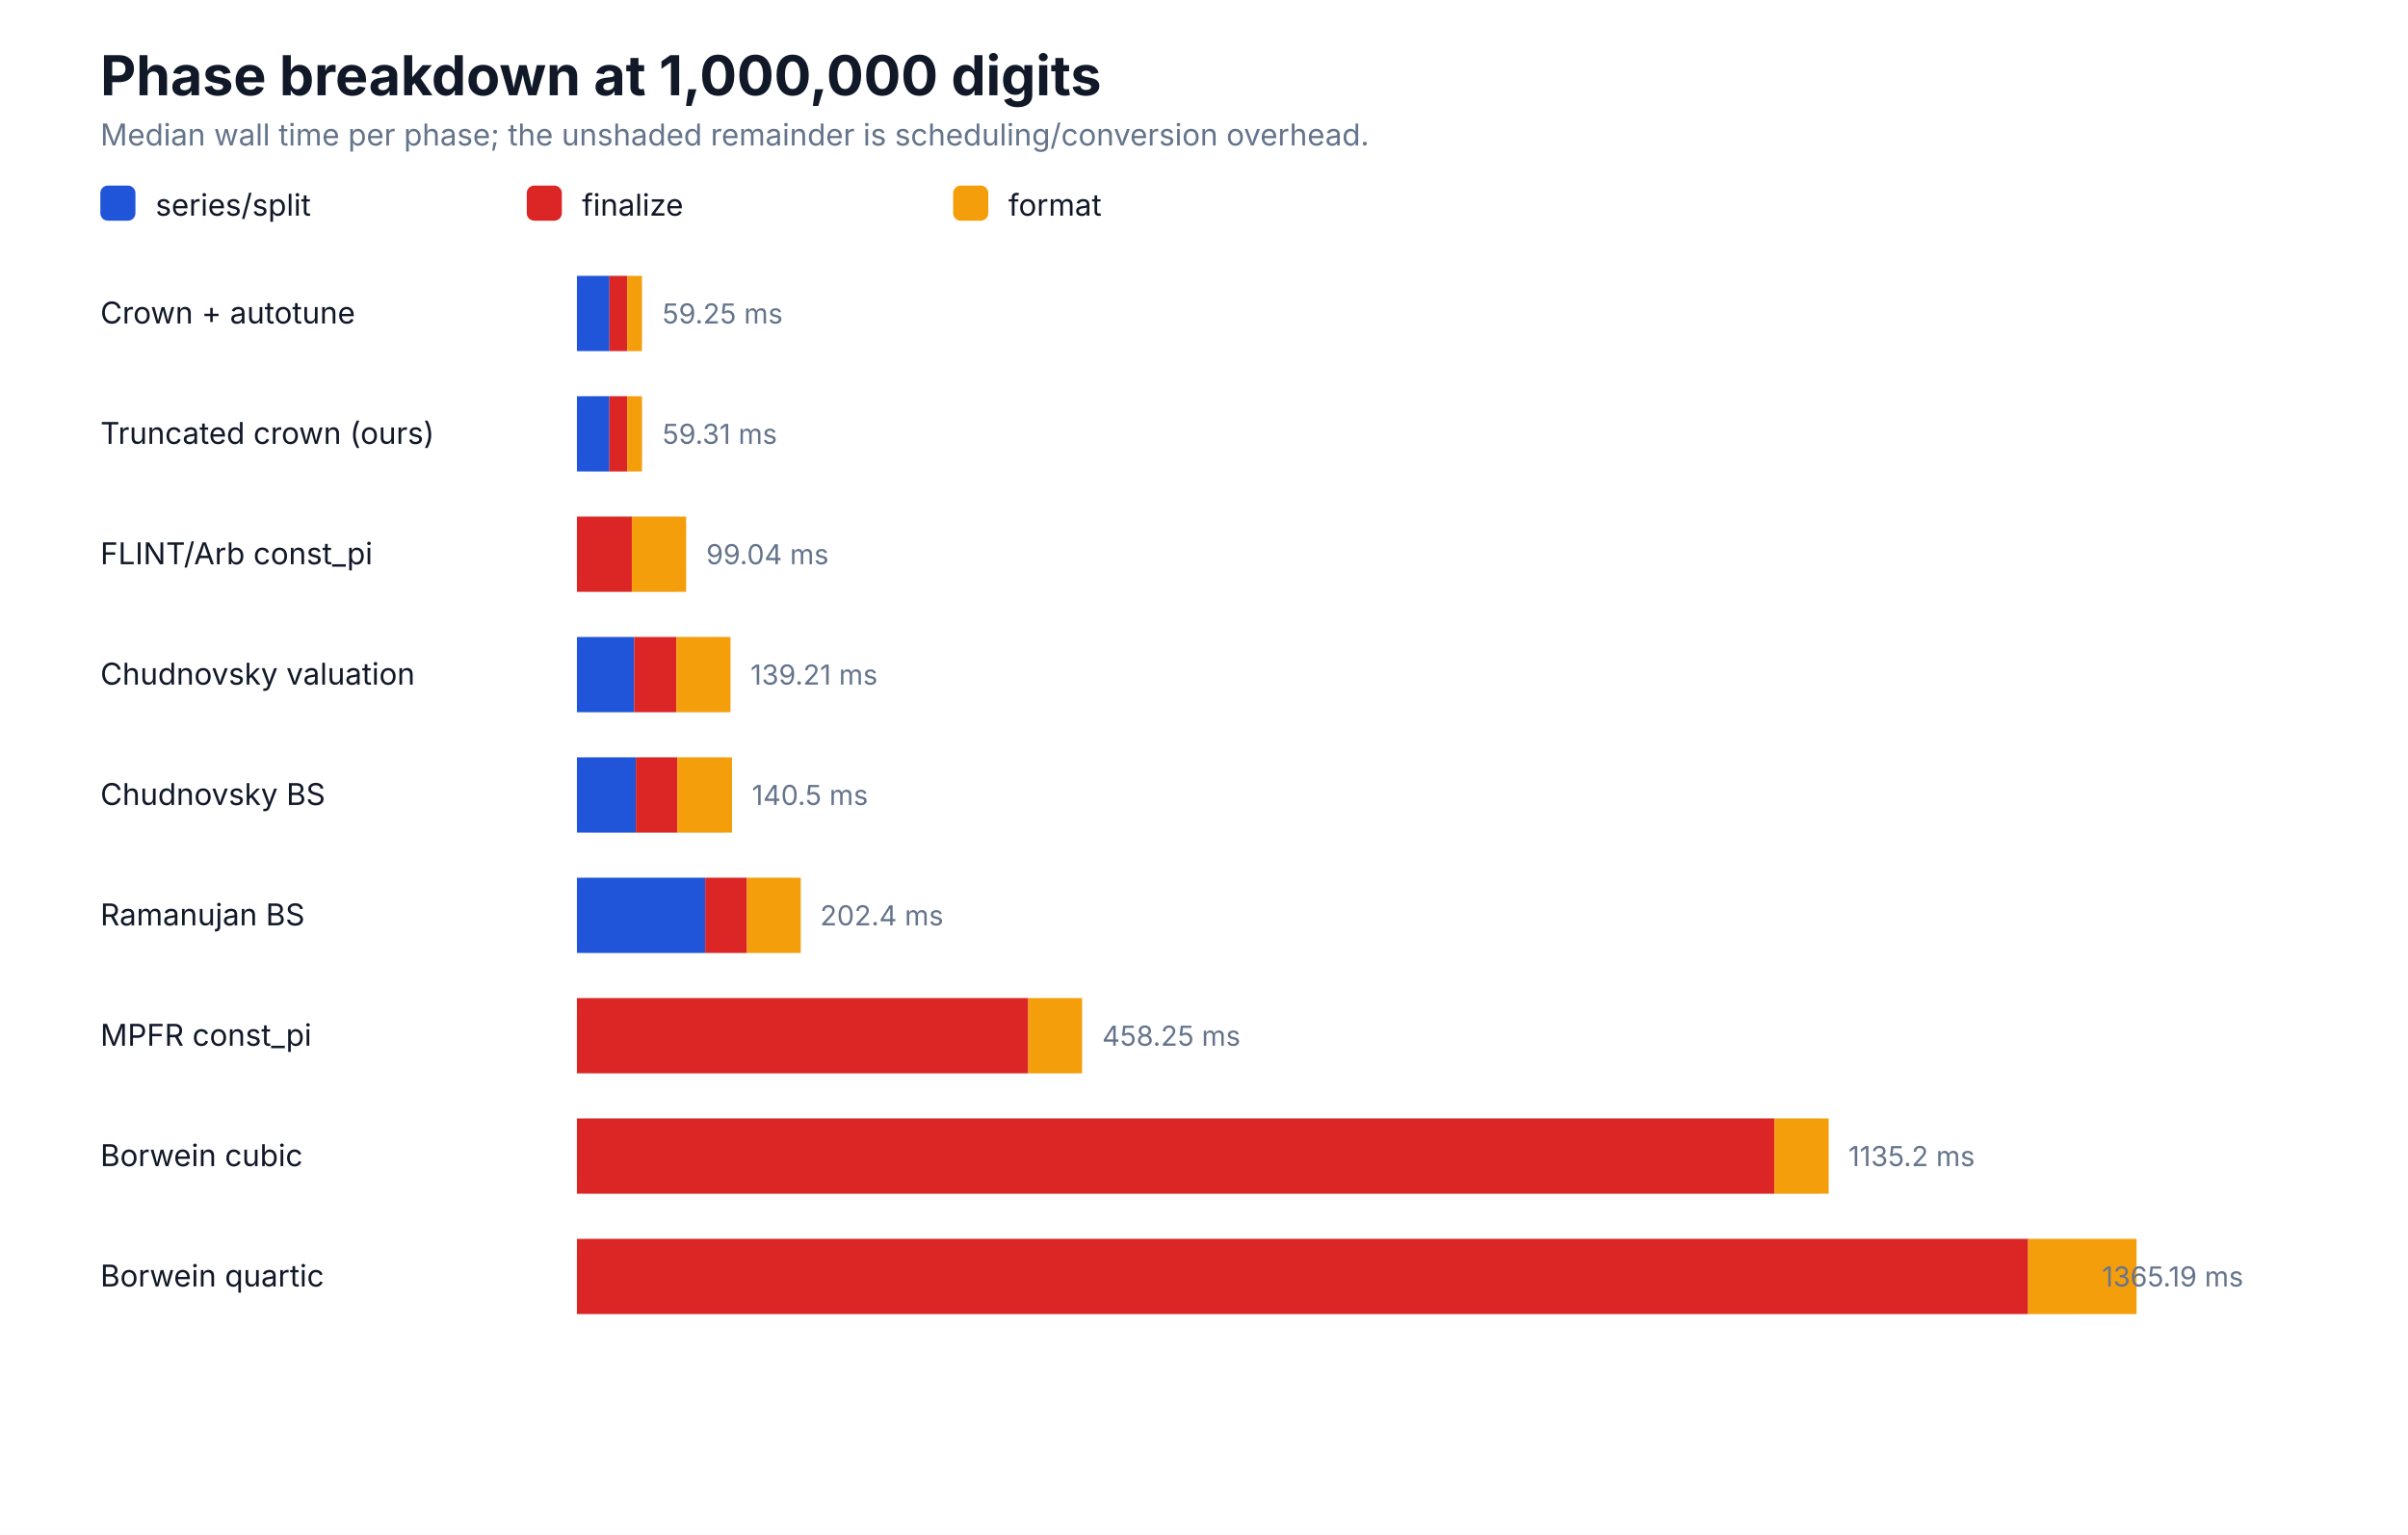
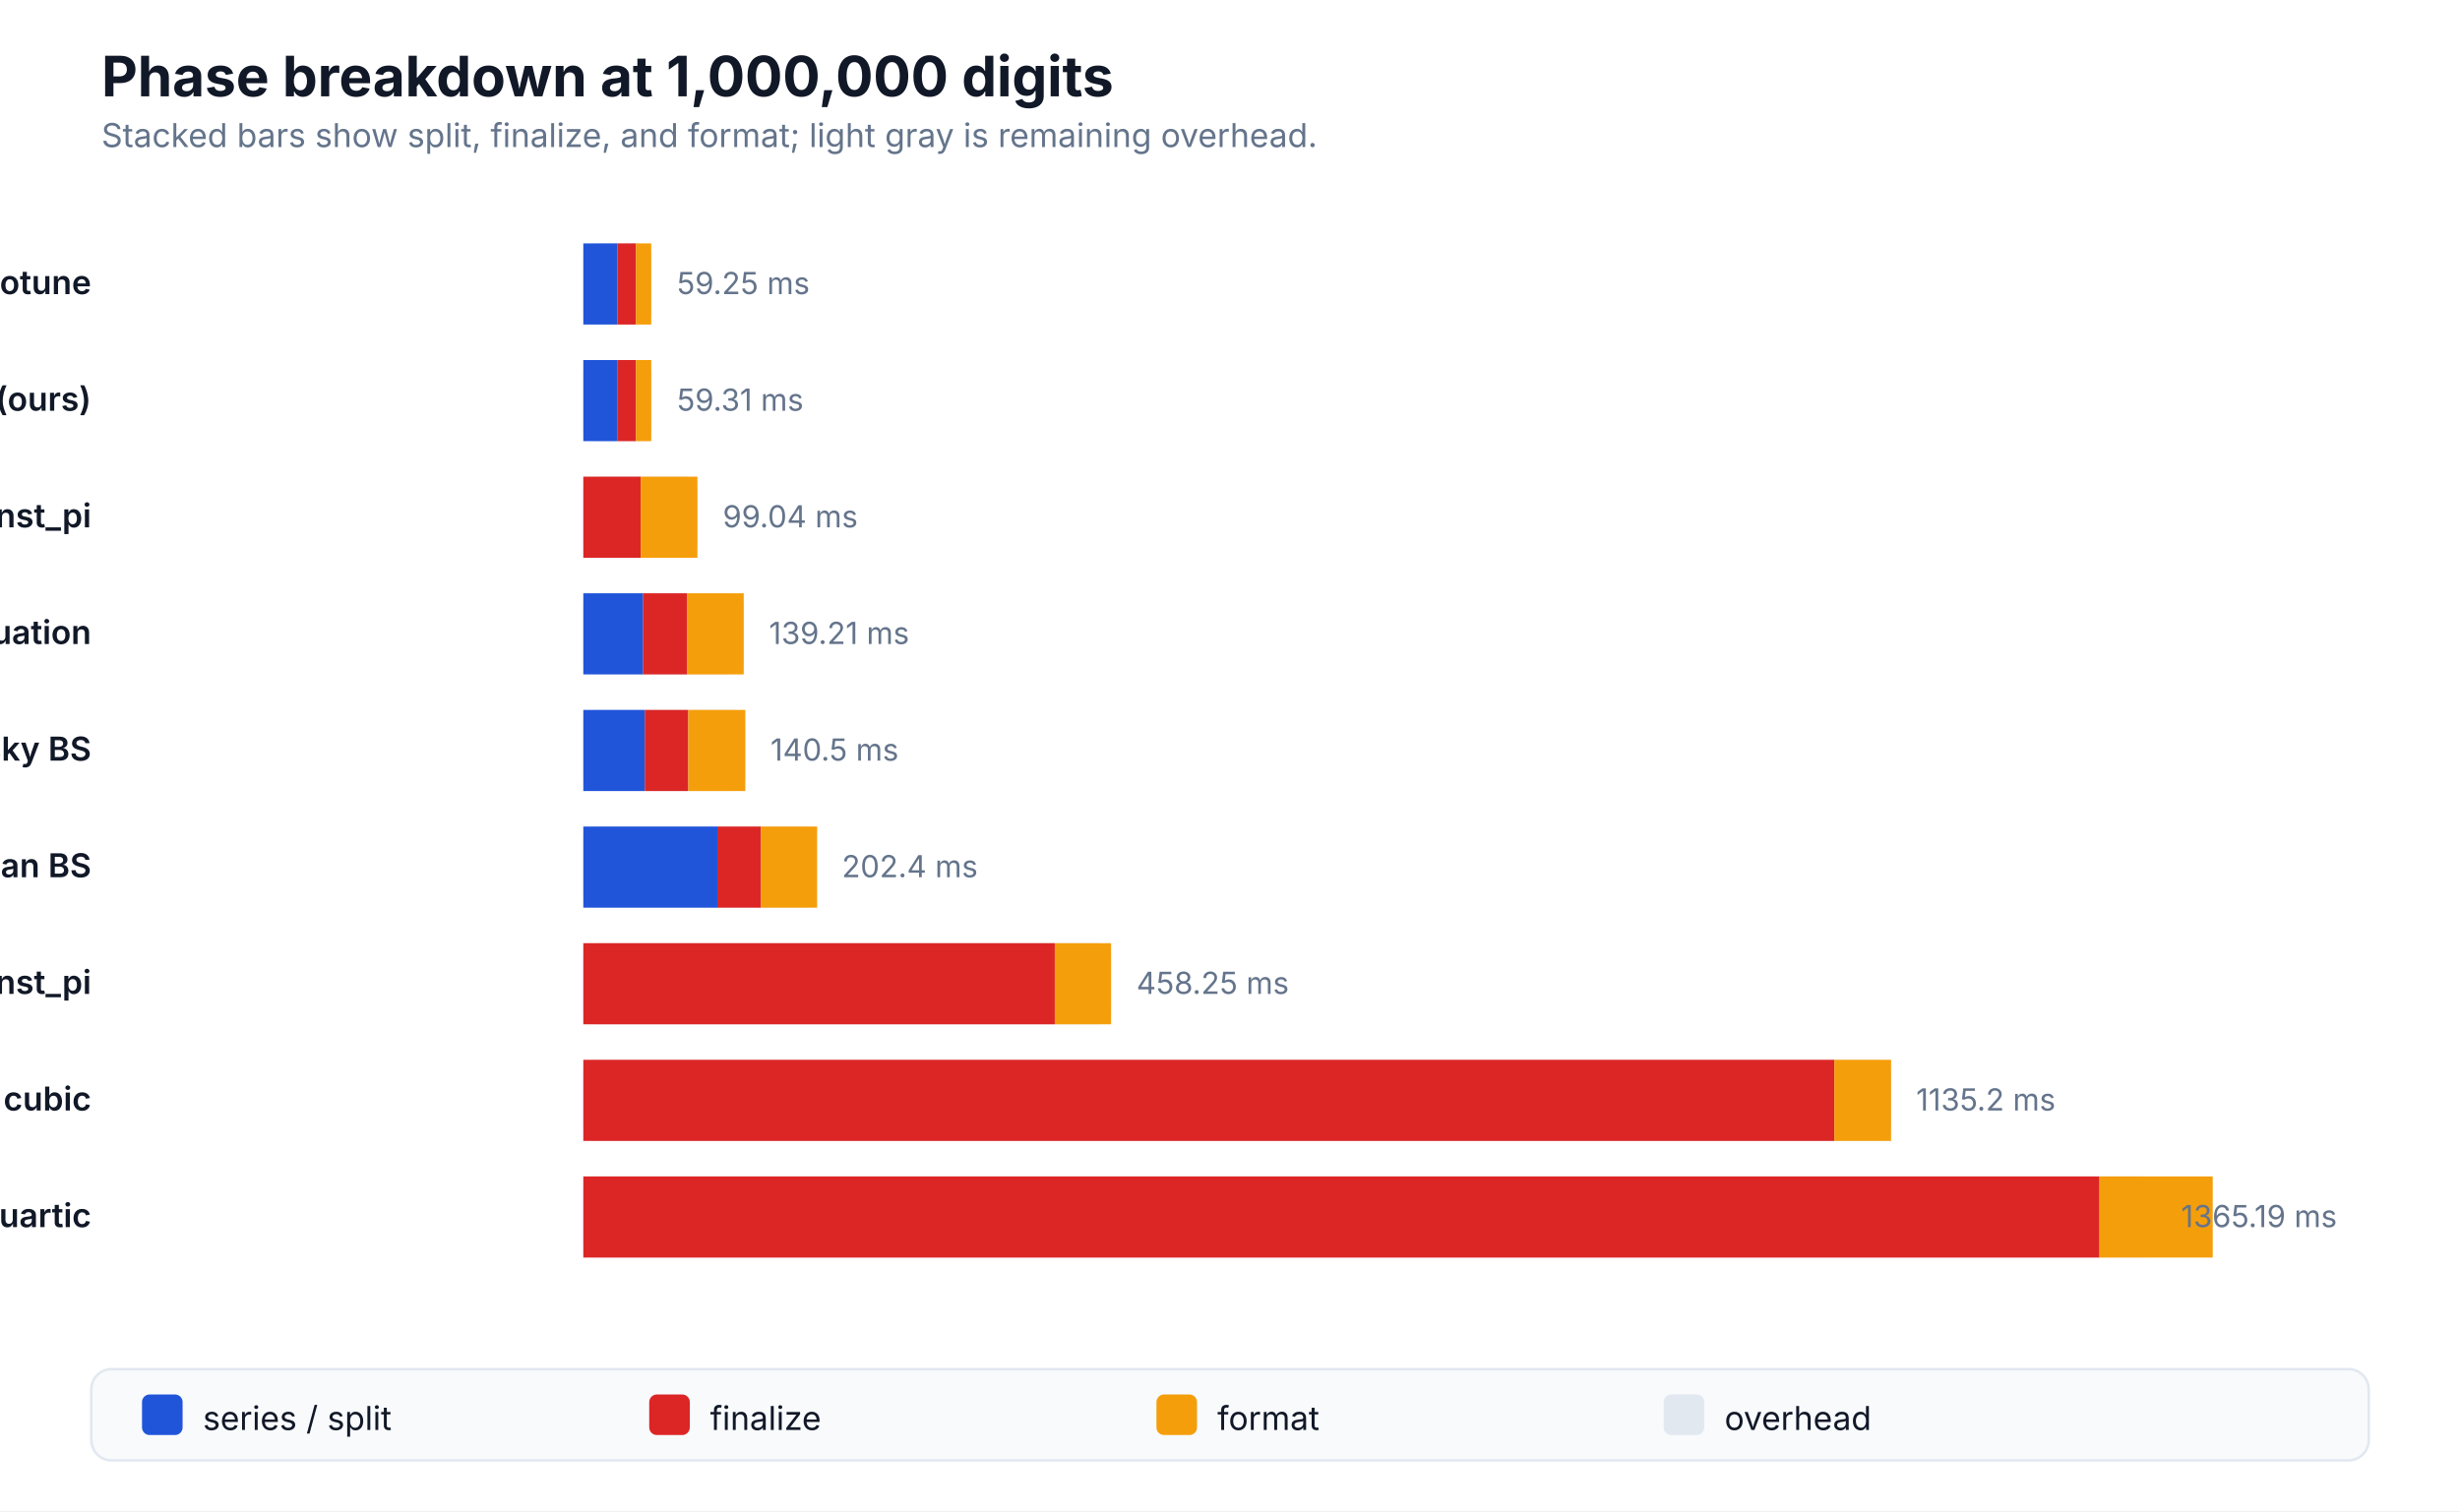
- <svg xmlns="http://www.w3.org/2000/svg" viewBox="0 0 960 612" role="img" aria-labelledby="title desc">
-   <style>text{font-family:-apple-system,BlinkMacSystemFont,'Segoe UI',sans-serif}.title{font-size:22px;font-weight:700;fill:#111827}.subtitle{font-size:12px;fill:#64748b}.axis{stroke:#1f2937;stroke-width:1.4}.grid{stroke:#d7dde8;stroke-width:1}.tick{font-size:11px;fill:#64748b}.label{font-size:12px;fill:#111827}.legend{font-size:12px;fill:#111827}</style>
-   <rect width="960" height="612" fill="#fff" />
+ <svg xmlns="http://www.w3.org/2000/svg" viewBox="0 0 970 596" role="img" aria-labelledby="title desc">
+   <style>text{font-family:-apple-system,BlinkMacSystemFont,'Segoe UI',sans-serif}.title{font-size:22px;font-weight:700;fill:#111827}.subtitle{font-size:13px;fill:#64748b}.axis{stroke:#1f2937;stroke-width:1.5}.grid{stroke:#e2e8f0;stroke-width:1}.tick{font-size:12px;fill:#64748b}.label{font-size:13px;font-weight:600;fill:#111827}.legend{font-size:13px;fill:#111827}.legend-box{fill:#f8fafc;stroke:#e2e8f0;stroke-width:1}.refline{stroke:#94a3b8;stroke-width:1.5;stroke-dasharray:6 4}</style>
+   <rect width="970" height="596" fill="#fff" />
  <text class="title" x="40" y="38">Phase breakdown at 1,000,000 digits</text>
-   <text class="subtitle" x="40" y="58">Median wall time per phase; the unshaded remainder is scheduling/conversion overhead.</text>
-   <rect x="40" y="74" width="14" height="14" rx="3" fill="#2155d9" />
-   <text class="legend" x="62" y="86">series/split</text>
-   <rect x="210" y="74" width="14" height="14" rx="3" fill="#dc2626" />
-   <text class="legend" x="232" y="86">finalize</text>
-   <rect x="380" y="74" width="14" height="14" rx="3" fill="#f59e0b" />
-   <text class="legend" x="402" y="86">format</text>
-   <text class="label" x="40" y="129">Crown + autotune</text>
-   <rect x="230" y="110" width="26.04" height="30" rx="4" fill="#e2e8f0" />
-   <rect x="230" y="110" width="12.98" height="30" fill="#2155d9" />
-   <rect x="242.98" y="110" width="7.08" height="30" fill="#dc2626" />
-   <rect x="250.07" y="110" width="5.86" height="30" fill="#f59e0b" />
-   <text class="tick" x="264.04" y="129">59.25 ms</text>
-   <text class="label" x="40" y="177">Truncated crown (ours)</text>
-   <rect x="230" y="158" width="26.07" height="30" rx="4" fill="#e2e8f0" />
-   <rect x="230" y="158" width="12.95" height="30" fill="#2155d9" />
-   <rect x="242.95" y="158" width="7.12" height="30" fill="#dc2626" />
-   <rect x="250.07" y="158" width="5.87" height="30" fill="#f59e0b" />
-   <text class="tick" x="264.07" y="177">59.31 ms</text>
-   <text class="label" x="40" y="225">FLINT/Arb const_pi</text>
-   <rect x="230" y="206" width="43.53" height="30" rx="4" fill="#e2e8f0" />
-   <rect x="230" y="206" width="21.89" height="30" fill="#dc2626" />
-   <rect x="251.89" y="206" width="21.66" height="30" fill="#f59e0b" />
-   <text class="tick" x="281.53" y="225">99.04 ms</text>
-   <text class="label" x="40" y="273">Chudnovsky valuation</text>
-   <rect x="230" y="254" width="61.18" height="30" rx="4" fill="#e2e8f0" />
-   <rect x="230" y="254" width="22.82" height="30" fill="#2155d9" />
-   <rect x="252.82" y="254" width="16.82" height="30" fill="#dc2626" />
-   <rect x="269.65" y="254" width="21.57" height="30" fill="#f59e0b" />
-   <text class="tick" x="299.18" y="273">139.21 ms</text>
-   <text class="label" x="40" y="321">Chudnovsky BS</text>
-   <rect x="230" y="302" width="61.75" height="30" rx="4" fill="#e2e8f0" />
-   <rect x="230" y="302" width="23.49" height="30" fill="#2155d9" />
-   <rect x="253.49" y="302" width="16.56" height="30" fill="#dc2626" />
-   <rect x="270.05" y="302" width="21.78" height="30" fill="#f59e0b" />
-   <text class="tick" x="299.75" y="321">140.5 ms</text>
-   <text class="label" x="40" y="369">Ramanujan BS</text>
-   <rect x="230" y="350" width="88.95" height="30" rx="4" fill="#e2e8f0" />
-   <rect x="230" y="350" width="51.15" height="30" fill="#2155d9" />
-   <rect x="281.15" y="350" width="16.63" height="30" fill="#dc2626" />
-   <rect x="297.78" y="350" width="21.46" height="30" fill="#f59e0b" />
-   <text class="tick" x="326.95" y="369">202.4 ms</text>
-   <text class="label" x="40" y="417">MPFR const_pi</text>
-   <rect x="230" y="398" width="201.4" height="30" rx="4" fill="#e2e8f0" />
-   <rect x="230" y="398" width="179.92" height="30" fill="#dc2626" />
-   <rect x="409.92" y="398" width="21.48" height="30" fill="#f59e0b" />
-   <text class="tick" x="439.4" y="417">458.25 ms</text>
-   <text class="label" x="40" y="465">Borwein cubic</text>
-   <rect x="230" y="446" width="498.92" height="30" rx="4" fill="#e2e8f0" />
-   <rect x="230" y="446" width="477.4" height="30" fill="#dc2626" />
-   <rect x="707.4" y="446" width="21.63" height="30" fill="#f59e0b" />
-   <text class="tick" x="736.92" y="465">1135.2 ms</text>
-   <text class="label" x="40" y="513">Borwein quartic</text>
-   <rect x="230" y="494" width="600" height="30" rx="4" fill="#e2e8f0" />
-   <rect x="230" y="494" width="578.55" height="30" fill="#dc2626" />
-   <rect x="808.55" y="494" width="43.23" height="30" fill="#f59e0b" />
-   <text class="tick" x="838" y="513">1365.19 ms</text>
+   <text class="subtitle" x="40" y="58">Stacked bars show split, finalize, and format; light gray is remaining overhead.</text>
+   <rect class="legend-box" x="36" y="540" width="898" height="36" rx="8" />
+   <rect x="56" y="550" width="16" height="16" rx="3" fill="#2155d9" />
+   <text class="legend" x="80" y="564">series / split</text>
+   <rect x="256" y="550" width="16" height="16" rx="3" fill="#dc2626" />
+   <text class="legend" x="280" y="564">finalize</text>
+   <rect x="456" y="550" width="16" height="16" rx="3" fill="#f59e0b" />
+   <text class="legend" x="480" y="564">format</text>
+   <rect x="656" y="550" width="16" height="16" rx="3" fill="#e2e8f0" />
+   <text class="legend" x="680" y="564">overhead</text>
+   <text class="label" x="36" y="116" text-anchor="end">Crown + autotune</text>
+   <rect x="230" y="96" width="26.91" height="32" rx="5" fill="#e2e8f0" />
+   <rect x="230" y="96" width="13.42" height="32" fill="#2155d9" />
+   <rect x="243.42" y="96" width="7.32" height="32" fill="#dc2626" />
+   <rect x="250.74" y="96" width="6.05" height="32" fill="#f59e0b" />
+   <text class="tick" x="266.91" y="116">59.25 ms</text>
+   <text class="label" x="36" y="162" text-anchor="end">Truncated crown (ours)</text>
+   <rect x="230" y="142" width="26.93" height="32" rx="5" fill="#e2e8f0" />
+   <rect x="230" y="142" width="13.38" height="32" fill="#2155d9" />
+   <rect x="243.38" y="142" width="7.36" height="32" fill="#dc2626" />
+   <rect x="250.74" y="142" width="6.06" height="32" fill="#f59e0b" />
+   <text class="tick" x="266.93" y="162">59.31 ms</text>
+   <text class="label" x="36" y="208" text-anchor="end">FLINT/Arb const_pi</text>
+   <rect x="230" y="188" width="44.98" height="32" rx="5" fill="#e2e8f0" />
+   <rect x="230" y="188" width="22.62" height="32" fill="#dc2626" />
+   <rect x="252.62" y="188" width="22.38" height="32" fill="#f59e0b" />
+   <text class="tick" x="284.98" y="208">99.04 ms</text>
+   <text class="label" x="36" y="254" text-anchor="end">Chudnovsky valuation</text>
+   <rect x="230" y="234" width="63.22" height="32" rx="5" fill="#e2e8f0" />
+   <rect x="230" y="234" width="23.58" height="32" fill="#2155d9" />
+   <rect x="253.58" y="234" width="17.39" height="32" fill="#dc2626" />
+   <rect x="270.97" y="234" width="22.29" height="32" fill="#f59e0b" />
+   <text class="tick" x="303.22" y="254">139.21 ms</text>
+   <text class="label" x="36" y="300" text-anchor="end">Chudnovsky BS</text>
+   <rect x="230" y="280" width="63.81" height="32" rx="5" fill="#e2e8f0" />
+   <rect x="230" y="280" width="24.27" height="32" fill="#2155d9" />
+   <rect x="254.27" y="280" width="17.11" height="32" fill="#dc2626" />
+   <rect x="271.38" y="280" width="22.51" height="32" fill="#f59e0b" />
+   <text class="tick" x="303.81" y="300">140.5 ms</text>
+   <text class="label" x="36" y="346" text-anchor="end">Ramanujan BS</text>
+   <rect x="230" y="326" width="91.92" height="32" rx="5" fill="#e2e8f0" />
+   <rect x="230" y="326" width="52.85" height="32" fill="#2155d9" />
+   <rect x="282.85" y="326" width="17.19" height="32" fill="#dc2626" />
+   <rect x="300.04" y="326" width="22.17" height="32" fill="#f59e0b" />
+   <text class="tick" x="331.92" y="346">202.4 ms</text>
+   <text class="label" x="36" y="392" text-anchor="end">MPFR const_pi</text>
+   <rect x="230" y="372" width="208.11" height="32" rx="5" fill="#e2e8f0" />
+   <rect x="230" y="372" width="185.92" height="32" fill="#dc2626" />
+   <rect x="415.92" y="372" width="22.19" height="32" fill="#f59e0b" />
+   <text class="tick" x="448.11" y="392">458.25 ms</text>
+   <text class="label" x="36" y="438" text-anchor="end">Borwein cubic</text>
+   <rect x="230" y="418" width="515.55" height="32" rx="5" fill="#e2e8f0" />
+   <rect x="230" y="418" width="493.31" height="32" fill="#dc2626" />
+   <rect x="723.31" y="418" width="22.36" height="32" fill="#f59e0b" />
+   <text class="tick" x="755.55" y="438">1135.2 ms</text>
+   <text class="label" x="36" y="484" text-anchor="end">Borwein quartic</text>
+   <rect x="230" y="464" width="620" height="32" rx="5" fill="#e2e8f0" />
+   <rect x="230" y="464" width="597.83" height="32" fill="#dc2626" />
+   <rect x="827.83" y="464" width="44.67" height="32" fill="#f59e0b" />
+   <text class="tick" x="860" y="484">1365.19 ms</text>
</svg>
